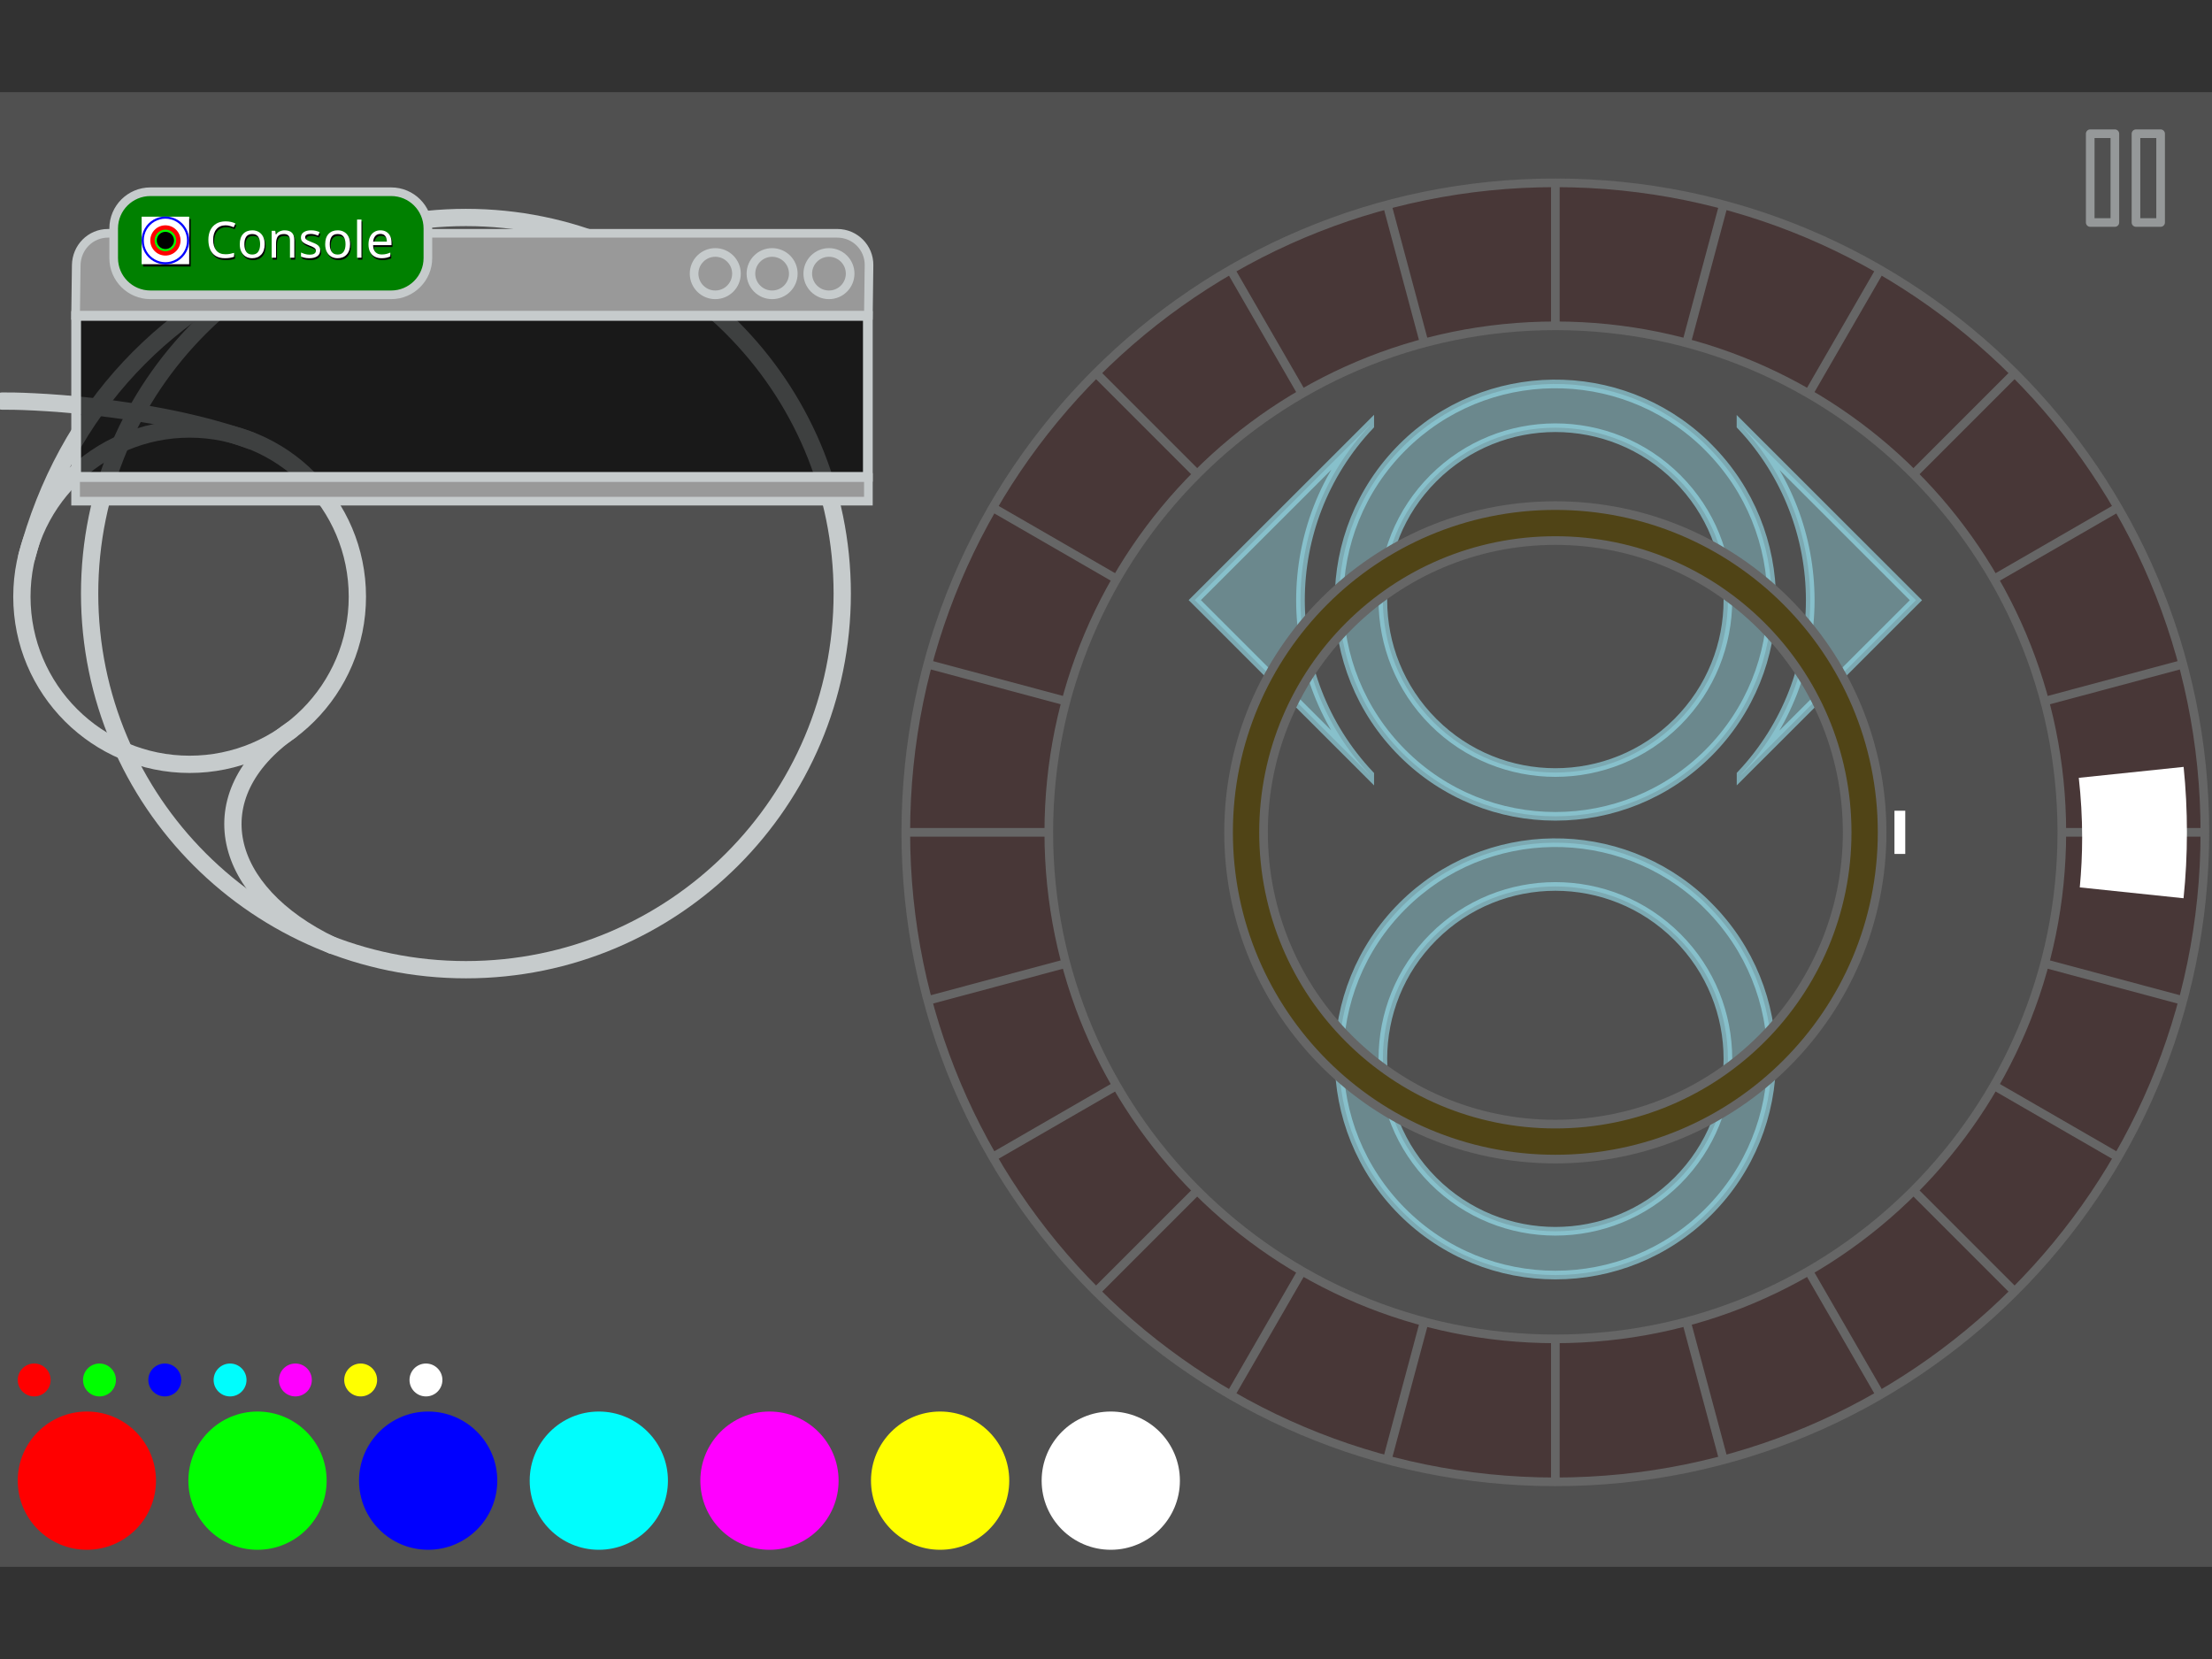
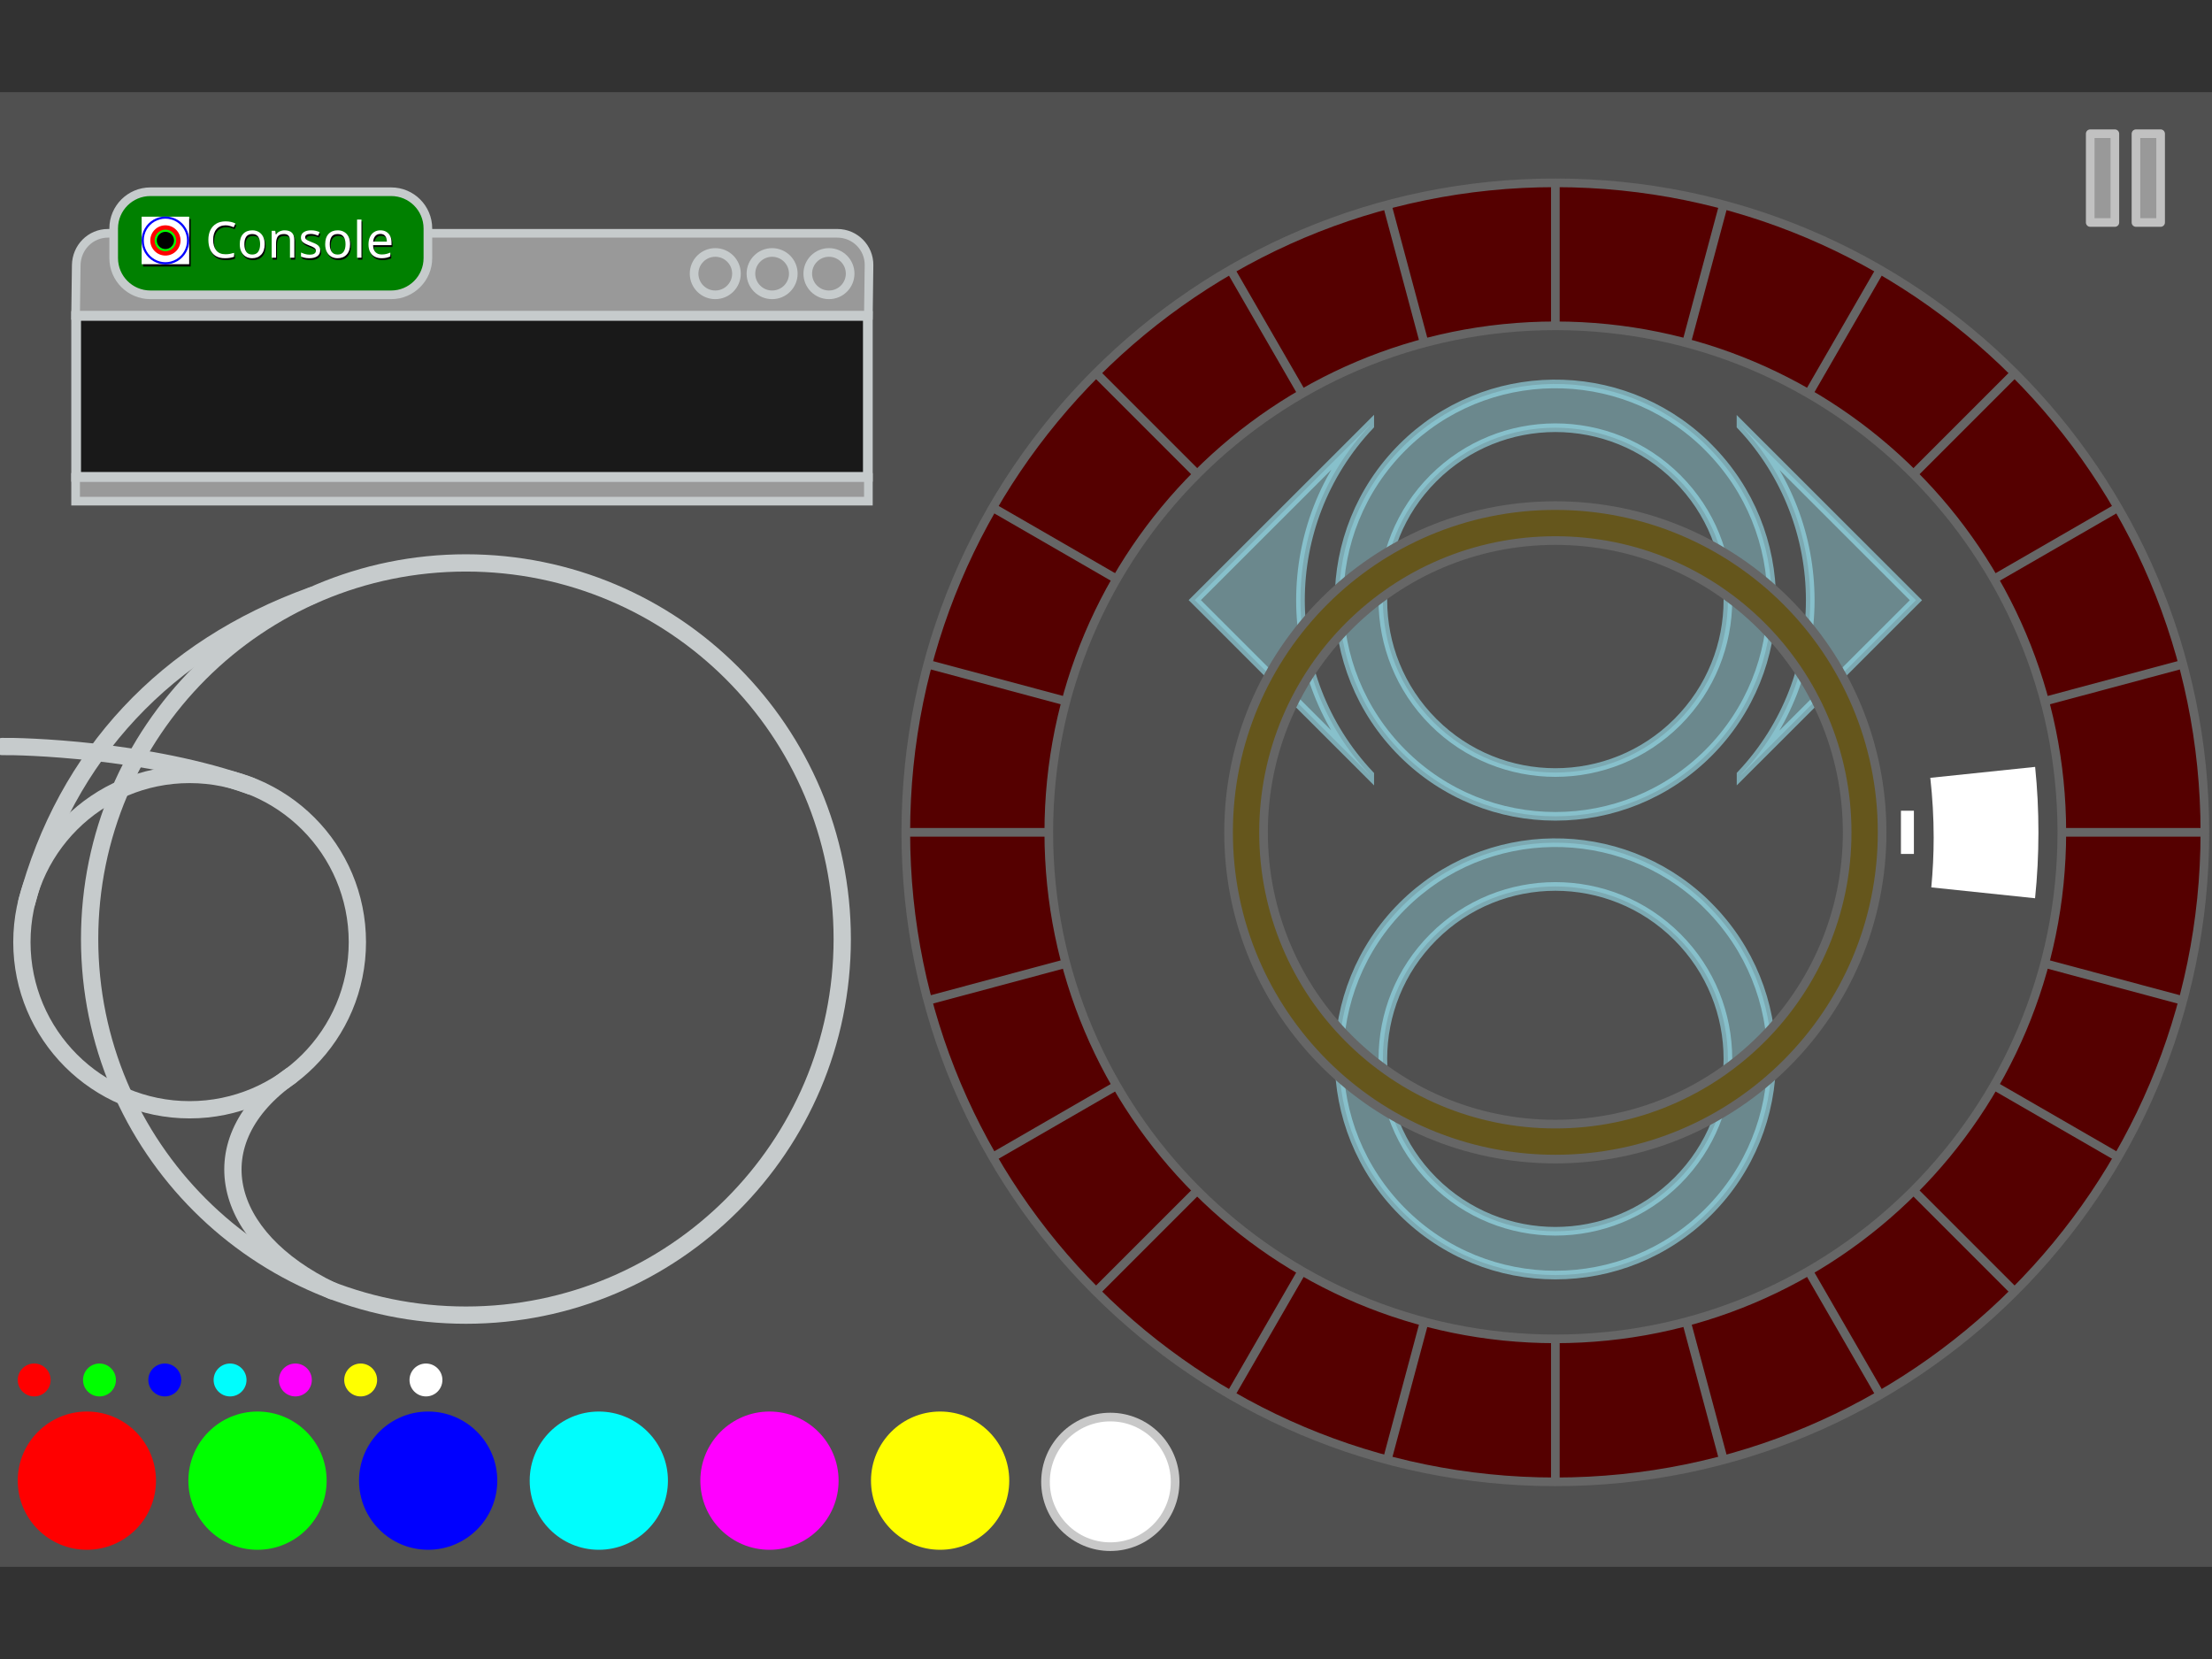
<svg xmlns="http://www.w3.org/2000/svg" xmlns:ns1="http://www.openswatchbook.org/uri/2009/osb" xmlns:xlink="http://www.w3.org/1999/xlink" width="1024" height="768" id="svg3101" version="1.1" style="display:inline;enable-background:new">
  <defs id="defs3103">
    <linearGradient id="linearGradient4024" ns1:paint="solid">
      <stop style="stop-color:#800000;stop-opacity:1;" offset="0" id="stop4026" />
    </linearGradient>
    <linearGradient id="linearGradient5970" ns1:paint="solid">
      <stop style="stop-color:#7bc9fd;stop-opacity:1;" offset="0" id="stop5972" />
    </linearGradient>
  </defs>
  <g id="layer1" transform="translate(0,-284.3622)" style="display:inline">
    <rect style="fill:#323232;fill-opacity:1;stroke:none" id="rect3128" width="1024" height="768" x="0" y="284.362" />
    <rect style="fill:#505050;fill-opacity:1;stroke:none" id="rect3130" width="1024" height="682.667" x="0" y="327.029" />
    <text xml:space="preserve" style="font-size:5px;font-style:normal;font-variant:normal;font-weight:normal;font-stretch:normal;line-height:125%;letter-spacing:0px;word-spacing:0px;fill:#000000;fill-opacity:1;stroke:none;font-family:American Typewriter;-inkscape-font-specification:American Typewriter" x="897.236" y="59.321" id="text3901" transform="translate(0,284.3622)">
      <tspan id="tspan3903" x="897.236" y="59.321" />
    </text>
  </g>
  <g id="layer10" style="display:none">
    <text transform="translate(0,-284.3622)" xml:space="preserve" style="font-size:5px;font-style:normal;font-variant:normal;font-weight:normal;font-stretch:normal;line-height:125%;letter-spacing:0px;word-spacing:0px;fill:#c6cbcc;fill-opacity:1;stroke:none;display:inline;enable-background:new;font-family:American Typewriter;-inkscape-font-specification:American Typewriter" x="15.89" y="350.039" id="text3905">
      <tspan id="tspan3907" x="15.89" y="350.039" style="font-size:16px;fill:#c6cbcc;fill-opacity:1">iPhone (42.19dpi) iPhone-hd (84.38dpi)</tspan>
    </text>
    <text transform="translate(0,-284.3622)" xml:space="preserve" style="font-size:5px;font-style:normal;font-variant:normal;font-weight:normal;font-stretch:normal;line-height:125%;letter-spacing:0px;word-spacing:0px;fill:#c6cbcc;fill-opacity:1;stroke:none;display:inline;enable-background:new;font-family:American Typewriter;-inkscape-font-specification:American Typewriter" x="15.89" y="311.904" id="text3909">
      <tspan id="tspan3911" x="15.89" y="311.904" style="font-size:16px;fill:#c6cbcc;fill-opacity:1">iPad (90dpi) iPad-hd (180dpi)</tspan>
    </text>
  </g>
  <g id="layer2" style="display:none">
    <g id="g3995" style="stroke:#c6cbcc;stroke-width:8;stroke-miterlimit:4;stroke-opacity:1;stroke-dasharray:none" transform="matrix(0,1,-1,0,649.4232,101.0982)">
      <path transform="matrix(1.158033,0,0,1.158033,-220.6651,-146.703)" d="m 628.171,448.618 c 0,106.77 -86.554,193.324 -193.324,193.324 -106.77,0 -193.324,-86.554 -193.324,-193.324 0,-106.77 86.554,-193.324 193.324,-193.324 106.77,0 193.324,86.554 193.324,193.324 z" id="path3985" style="fill:none;stroke:#c6cbcc;stroke-width:6.908;stroke-linecap:round;stroke-linejoin:round;stroke-miterlimit:4;stroke-opacity:1;stroke-dasharray:none" />
      <path style="fill:none;stroke:#c6cbcc;stroke-width:15.498;stroke-linecap:round;stroke-linejoin:round;stroke-miterlimit:4;stroke-opacity:1;stroke-dasharray:none" id="path3987" d="m 628.171,448.618 c 0,106.77 -86.554,193.324 -193.324,193.324 -106.77,0 -193.324,-86.554 -193.324,-193.324 0,-106.77 86.554,-193.324 193.324,-193.324 106.77,0 193.324,86.554 193.324,193.324 z" transform="matrix(0.5161971,0,0,0.5161971,60.27522,305.6159)" />
      <path id="path3989" d="m 364.291,477.009 c 38.86,55.419 96.306,41.577 128.008,-24.562" style="fill:none;stroke:#c6cbcc;stroke-width:8;stroke-linecap:round;stroke-linejoin:round;stroke-miterlimit:4;stroke-opacity:1;stroke-dasharray:none" />
      <path id="path3991" d="M 260.87,634.053 C 172.879,610.793 109.584,550.719 78.52,464.539" style="fill:none;stroke:#c6cbcc;stroke-width:8;stroke-linecap:round;stroke-linejoin:round;stroke-miterlimit:4;stroke-opacity:1;stroke-dasharray:none" />
      <path id="path3993" d="m 191.901,500.726 c -21.986,60.632 -23.845,137.154 -23.585,147.999" style="fill:none;stroke:#c6cbcc;stroke-width:8;stroke-linecap:round;stroke-linejoin:round;stroke-miterlimit:4;stroke-opacity:1;stroke-dasharray:none" />
    </g>
  </g>
  <g style="display:inline" id="g6105">
-     <g transform="matrix(0,0.7777182,-0.7781244,0,505.7857,54.76984)" style="stroke:#c6cbcc;stroke-width:10.284;stroke-miterlimit:4;stroke-opacity:1;stroke-dasharray:none" id="lhcmap">
+     <g transform="matrix(0,0.7777182,-0.7781244,0,505.7857,214.6841)" style="stroke:#c6cbcc;stroke-width:10.284;stroke-miterlimit:4;stroke-opacity:1;stroke-dasharray:none" id="lhcmap">
      <path style="fill:none;stroke:#c6cbcc;stroke-width:8.88;stroke-linecap:round;stroke-linejoin:round;stroke-miterlimit:4;stroke-opacity:1;stroke-dasharray:none" id="path6109" d="m 628.171,448.618 c 0,106.77 -86.554,193.324 -193.324,193.324 -106.77,0 -193.324,-86.554 -193.324,-193.324 0,-106.77 86.554,-193.324 193.324,-193.324 106.77,0 193.324,86.554 193.324,193.324 z" transform="matrix(1.158033,0,0,1.158033,-220.6651,-146.703)" />
      <path transform="matrix(0.5161971,0,0,0.5161971,60.27522,305.6159)" d="m 628.171,448.618 c 0,106.77 -86.554,193.324 -193.324,193.324 -106.77,0 -193.324,-86.554 -193.324,-193.324 0,-106.77 86.554,-193.324 193.324,-193.324 106.77,0 193.324,86.554 193.324,193.324 z" id="path6111" style="fill:none;stroke:#c6cbcc;stroke-width:19.922;stroke-linecap:round;stroke-linejoin:round;stroke-miterlimit:4;stroke-opacity:1;stroke-dasharray:none" />
      <path style="fill:none;stroke:#c6cbcc;stroke-width:10.284;stroke-linecap:round;stroke-linejoin:round;stroke-miterlimit:4;stroke-opacity:1;stroke-dasharray:none" d="m 364.291,477.009 c 38.86,55.419 96.306,41.577 128.008,-24.562" id="path6113" />
      <path style="fill:none;stroke:#c6cbcc;stroke-width:10.284;stroke-linecap:round;stroke-linejoin:round;stroke-miterlimit:4;stroke-opacity:1;stroke-dasharray:none" d="M 260.87,634.053 C 172.879,610.793 109.584,550.719 78.52,464.539" id="path6115" />
      <path style="fill:none;stroke:#c6cbcc;stroke-width:10.284;stroke-linecap:round;stroke-linejoin:round;stroke-miterlimit:4;stroke-opacity:1;stroke-dasharray:none" d="m 191.901,500.726 c -21.986,60.632 -23.845,137.154 -23.585,147.999" id="path6117" />
    </g>
  </g>
  <g id="layer4" style="display:inline">
    <path style="fill:#ff0000;fill-opacity:1;stroke:none;display:inline;enable-background:new" id="red-small" d="m 582.621,305.611 a 16.419,16.419 0 1 1 -32.839,0 16.419,16.419 0 1 1 32.839,0 z" transform="matrix(0,0.4637096,0.4637096,0,-125.8914,376.2773)" />
    <path transform="matrix(0,0.4637096,0.4637096,0,-95.66376,376.2773)" d="m 582.621,305.611 a 16.419,16.419 0 1 1 -32.839,0 16.419,16.419 0 1 1 32.839,0 z" id="green-small" style="fill:#00ff00;fill-opacity:1;stroke:none;display:inline;enable-background:new" />
    <path style="fill:#0000ff;fill-opacity:1;stroke:none;display:inline;enable-background:new" id="blue-small" d="m 582.621,305.611 a 16.419,16.419 0 1 1 -32.839,0 16.419,16.419 0 1 1 32.839,0 z" transform="matrix(0,0.4637096,0.4637096,0,-65.43618,376.2773)" />
    <path transform="matrix(0,0.4637096,0.4637096,0,-35.20859,376.2773)" d="m 582.621,305.611 a 16.419,16.419 0 1 1 -32.839,0 16.419,16.419 0 1 1 32.839,0 z" id="antired-small" style="fill:#00fdfd;fill-opacity:1;stroke:none;display:inline;enable-background:new" />
    <path style="fill:#ff00ff;fill-opacity:1;stroke:none;display:inline;enable-background:new" id="antigreen-small" d="m 582.621,305.611 a 16.419,16.419 0 1 1 -32.839,0 16.419,16.419 0 1 1 32.839,0 z" transform="matrix(0,0.4637096,0.4637096,0,-4.98101,376.2773)" />
    <path transform="matrix(0,0.4637096,0.4637096,0,25.24658,376.2773)" d="m 582.621,305.611 a 16.419,16.419 0 1 1 -32.839,0 16.419,16.419 0 1 1 32.839,0 z" id="antiblue-small" style="fill:#ffff00;fill-opacity:1;stroke:none;display:inline;enable-background:new" />
    <path transform="matrix(0,0.4637096,0.4637096,0,55.47416,376.2773)" d="m 582.621,305.611 a 16.419,16.419 0 1 1 -32.839,0 16.419,16.419 0 1 1 32.839,0 z" id="white-small" style="fill:#ffffff;fill-opacity:1;stroke:none;display:inline;enable-background:new" />
    <path transform="matrix(0,1.948925,1.948925,0,-555.4033,-418.0439)" d="m 582.621,305.611 a 16.419,16.419 0 1 1 -32.839,0 16.419,16.419 0 1 1 32.839,0 z" id="red" style="fill:#ff0000;fill-opacity:1;stroke:none;display:inline;enable-background:new" />
    <path style="fill:#00ff00;fill-opacity:1;stroke:none;display:inline;enable-background:new" id="green" d="m 582.621,305.611 a 16.419,16.419 0 1 1 -32.839,0 16.419,16.419 0 1 1 32.839,0 z" transform="matrix(0,1.948925,1.948925,0,-476.4033,-418.0439)" />
    <path transform="matrix(0,1.948925,1.948925,0,-397.4033,-418.0439)" d="m 582.621,305.611 a 16.419,16.419 0 1 1 -32.839,0 16.419,16.419 0 1 1 32.839,0 z" id="blue" style="fill:#0000ff;fill-opacity:1;stroke:none;display:inline;enable-background:new" />
    <path style="fill:#00fdfd;fill-opacity:1;stroke:none;display:inline;enable-background:new" id="antired" d="m 582.621,305.611 a 16.419,16.419 0 1 1 -32.839,0 16.419,16.419 0 1 1 32.839,0 z" transform="matrix(0,1.948925,1.948925,0,-318.4033,-418.0439)" />
    <path transform="matrix(0,1.948925,1.948925,0,-239.4033,-418.0439)" d="m 582.621,305.611 a 16.419,16.419 0 1 1 -32.839,0 16.419,16.419 0 1 1 32.839,0 z" id="antigreen" style="fill:#ff00ff;fill-opacity:1;stroke:none;display:inline;enable-background:new" />
    <path style="fill:#ffff00;fill-opacity:1;stroke:none;display:inline;enable-background:new" id="antiblue" d="m 582.621,305.611 a 16.419,16.419 0 1 1 -32.839,0 16.419,16.419 0 1 1 32.839,0 z" transform="matrix(0,1.948925,1.948925,0,-160.4033,-418.0439)" />
-     <path style="fill:#ffffff;fill-opacity:1;stroke:none;display:inline;enable-background:new" id="white" d="m 582.621,305.611 a 16.419,16.419 0 1 1 -32.839,0 16.419,16.419 0 1 1 32.839,0 z" transform="matrix(0,1.948925,1.948925,0,-81.4033,-418.0439)" />
+     <g id="white">
+       <path style="fill:#c8c8c8;fill-opacity:1;stroke:none;display:inline;enable-background:new" id="path6922" d="m 582.621,305.611 a 16.419,16.419 0 1 1 -32.839,0 16.419,16.419 0 1 1 32.839,0 z" transform="matrix(0,1.948925,1.948925,0,-81.6129,-417.4839)" />
+       <path transform="matrix(1.473684,0,0,1.473684,-218.4212,-299.8949)" d="m 516,669 a 19,19 0 1 1 -38,0 19,19 0 1 1 38,0 z" id="path6924" style="fill:#ffffff;fill-opacity:1;stroke:none" />
+     </g>
  </g>
  <g id="layer3" style="display:inline">
-     <g id="pause">
-       <rect y="61.905" x="988.806" height="41.09" width="11.405" id="rect6305" style="fill:none;stroke:#c6cbcc;stroke-width:4;stroke-linecap:round;stroke-linejoin:round;stroke-miterlimit:4;stroke-opacity:0.588;stroke-dasharray:none" />
-       <rect style="fill:none;stroke:#c6cbcc;stroke-width:4;stroke-linecap:round;stroke-linejoin:round;stroke-miterlimit:4;stroke-opacity:0.588;stroke-dasharray:none" id="rect6307" width="11.405" height="41.09" x="967.625" y="61.905" />
+     <g id="pause" style="stroke:#c1c1c1;stroke-opacity:1;fill:#999999;fill-opacity:1">
+       <rect y="61.905" x="988.806" height="41.09" width="11.405" id="rect6305" style="fill:#999999;stroke:#c1c1c1;stroke-width:4;stroke-linecap:round;stroke-linejoin:round;stroke-miterlimit:4;stroke-opacity:1;stroke-dasharray:none;fill-opacity:1" />
+       <rect style="fill:#999999;stroke:#c1c1c1;stroke-width:4;stroke-linecap:round;stroke-linejoin:round;stroke-miterlimit:4;stroke-opacity:1;stroke-dasharray:none;fill-opacity:1" id="rect6307" width="11.405" height="41.09" x="967.625" y="61.905" />
    </g>
    <g id="thumbguide" transform="matrix(0.8692346,0.8686876,-0.8692346,0.8686876,58.98988,48.90752)" style="fill:#9be7f6;fill-opacity:0.372;stroke:#9be7f7;stroke-width:3.255;stroke-miterlimit:4;stroke-opacity:0.588;stroke-dasharray:none">
      <path id="path6325" d="m 509.906,-329.928 c -44.014,1.115 -79.375,37.154 -79.375,81.438 0,44.986 36.483,81.469 81.469,81.469 44.986,0 81.469,-36.483 81.469,-81.469 0,-44.986 -36.483,-81.438 -81.469,-81.438 -0.703,0 -1.395,-0.018 -2.094,0 z M 512,-313.459 c 35.882,0 64.969,29.087 64.969,64.969 0,35.882 -29.087,64.969 -64.969,64.969 -35.882,0 -64.969,-29.087 -64.969,-64.969 0,-35.882 29.087,-64.969 64.969,-64.969 z" style="fill:#9be7f6;fill-opacity:0.372;stroke:#9be7f7;stroke-width:3.255;stroke-miterlimit:4;stroke-opacity:0.588;stroke-dasharray:none" />
      <path id="rect6321" d="m 514.875,-344.469 0.062,0.062 c 50.675,1.528 91.469,42.294 93,92.969 l 0.094,0.094 0,-93.125 -93.156,0 z m -98.906,98.812 0,93.188 93.188,0 -0.062,-0.062 c -50.702,-1.513 -91.519,-42.329 -93.031,-93.031 l -0.094,-0.094 z" style="fill:#9be7f6;fill-opacity:0.372;stroke:#9be7f7;stroke-width:3.255;stroke-miterlimit:4;stroke-opacity:0.588;stroke-dasharray:none" />
    </g>
    <path id="firebutton" d="m 789.003,417.616 c -39.228,-37.266 -101.291,-36.677 -139.784,1.792 -39.103,39.079 -39.103,102.463 0,141.542 39.103,39.079 102.527,39.079 141.631,0 39.103,-39.079 39.076,-102.436 -0.027,-141.515 -0.611,-0.611 -1.197,-1.227 -1.82,-1.819 z m -12.495,16.125 c 31.19,31.17 31.19,81.705 0,112.875 -31.19,31.17 -81.756,31.17 -112.946,0 -31.19,-31.17 -31.19,-81.705 0,-112.875 31.19,-31.17 81.756,-31.17 112.946,0 z" style="fill:#9be7f6;fill-opacity:0.372;stroke:#9be7f7;stroke-width:4;stroke-miterlimit:4;stroke-opacity:0.588;stroke-dasharray:none" />
    <g id="window">
      <rect ry="0" y="148" x="37" height="71" width="363" id="rect3973" style="fill:#000000;fill-opacity:0.684;stroke:#c6cbcc;stroke-opacity:1" />
      <rect style="fill:#999999;fill-opacity:1;stroke:#c6cbcc;stroke-width:4;stroke-miterlimit:4;stroke-opacity:1;stroke-dasharray:none" id="rect3971" width="367" height="11" x="35" y="221" ry="0" />
      <path id="rect3195" d="m 50,108 337.591,0 c 8.146,0 14.809,6.595 14.704,14.786 L 402,146 35,146 35.296,122.786 C 35.4,114.595 41.854,108 50,108 z" style="fill:#999999;fill-opacity:1;stroke:#c6cbcc;stroke-width:4;stroke-miterlimit:4;stroke-opacity:1;stroke-dasharray:none" />
      <rect style="fill:none;stroke:#c6cbcc;stroke-width:4;stroke-miterlimit:4;stroke-opacity:1;stroke-dasharray:none" id="rect6683" width="367" height="75" x="35" y="146" ry="0" />
      <rect rx="16.997" ry="16.997" y="88.759" x="52.626" height="47.723" width="145.458" id="rect6721" style="fill:#008000;fill-opacity:1;stroke:#c6cbcc;stroke-width:4;stroke-linecap:round;stroke-linejoin:miter;stroke-miterlimit:4;stroke-opacity:1;stroke-dasharray:none" />
      <g transform="translate(23.26851,-19.62502)" id="g6639">
        <rect ry="14.68" rx="0" y="121" x="42.997" height="22.003" width="22.003" id="rect6637" style="fill:#000000;fill-opacity:1;stroke:none" />
        <rect style="fill:#ffffff;fill-opacity:1;stroke:none" id="rect5865" width="22.003" height="22.003" x="42.303" y="119.932" rx="0" ry="14.68" />
        <path transform="matrix(0.5758122,0,0,0.5758122,-213.0286,75.37879)" d="m 481.636,96.481 a 19.101,19.101 0 1 1 -38.201,0 19.101,19.101 0 1 1 38.201,0 z" id="path5861" style="fill:#0000ff;fill-opacity:1;stroke:none" />
        <path style="fill:#ffffff;fill-opacity:1;stroke:none" id="path4002" d="m 481.636,96.481 a 19.101,19.101 0 1 1 -38.201,0 19.101,19.101 0 1 1 38.201,0 z" transform="matrix(0.5236264,0,0,0.5236264,-188.8908,80.41371)" />
        <path style="fill:#ff0000;fill-opacity:1;stroke:none" id="path4004" d="m 440.813,95.919 a 11.423,11.423 0 1 1 -22.846,0 11.423,11.423 0 1 1 22.846,0 z" transform="matrix(0.6129423,0,0,0.6129423,-209.8865,72.14079)" />
        <path transform="matrix(0.4378562,0,0,0.4378562,-134.7062,88.93486)" d="m 440.813,95.919 a 11.423,11.423 0 1 1 -22.846,0 11.423,11.423 0 1 1 22.846,0 z" id="path4008" style="fill:#00ff00;fill-opacity:1;stroke:none" />
        <path style="fill:#000000;fill-opacity:1;stroke:none" id="path4010" d="m 440.813,95.919 a 11.423,11.423 0 1 1 -22.846,0 11.423,11.423 0 1 1 22.846,0 z" transform="matrix(0.3500318,0,0,0.3500318,-96.99523,97.35888)" />
      </g>
      <g transform="matrix(1.161565,0,0,1.161565,-602.1881,35.2715)" id="g3996" style="display:inline;enable-background:new">
        <text id="text3991" y="73.092" x="600.629" style="font-size:20px;font-style:normal;font-variant:normal;font-weight:normal;font-stretch:normal;line-height:125%;letter-spacing:0px;word-spacing:0px;fill:#000000;fill-opacity:1;stroke:none;font-family:American Typewriter;-inkscape-font-specification:American Typewriter" xml:space="preserve">
          <tspan y="73.092" x="600.629" id="tspan3993">Console</tspan>
        </text>
        <text xml:space="preserve" style="font-size:20px;font-style:normal;font-variant:normal;font-weight:normal;font-stretch:normal;line-height:125%;letter-spacing:0px;word-spacing:0px;fill:#ffffff;fill-opacity:1;stroke:none;font-family:American Typewriter;-inkscape-font-specification:American Typewriter" x="600.254" y="72.343" id="text3987">
          <tspan id="tspan3989" x="600.254" y="72.343">Console</tspan>
        </text>
      </g>
      <path transform="translate(19.93921,0)" d="m 320.989,126.677 a 9.806,9.806 0 1 1 -19.612,0 9.806,9.806 0 1 1 19.612,0 z" id="path6745" style="fill:#999999;fill-opacity:1;stroke:#c6cbcc;stroke-width:4;stroke-linecap:round;stroke-linejoin:miter;stroke-miterlimit:4;stroke-opacity:1;stroke-dasharray:none" />
      <path transform="translate(46.25244,0)" style="fill:#999999;fill-opacity:1;stroke:#c6cbcc;stroke-width:4;stroke-linecap:round;stroke-linejoin:miter;stroke-miterlimit:4;stroke-opacity:1;stroke-dasharray:none" id="path6747" d="m 320.989,126.677 a 9.806,9.806 0 1 1 -19.612,0 9.806,9.806 0 1 1 19.612,0 z" />
      <path d="m 320.989,126.677 a 9.806,9.806 0 1 1 -19.612,0 9.806,9.806 0 1 1 19.612,0 z" id="path6749" style="fill:#999999;fill-opacity:1;stroke:#c6cbcc;stroke-width:4;stroke-linecap:round;stroke-linejoin:miter;stroke-miterlimit:4;stroke-opacity:1;stroke-dasharray:none" transform="translate(72.56564,0)" />
    </g>
  </g>
  <g id="layer6" style="display:none">
    <text xml:space="preserve" style="font-size:20px;font-style:normal;font-variant:normal;font-weight:normal;font-stretch:normal;line-height:125%;letter-spacing:0px;word-spacing:0px;fill:#ffffff;fill-opacity:1;stroke:none;display:inline;enable-background:new;font-family:Krungthep;-inkscape-font-specification:Krungthep" x="74.303" y="200.932" id="text4018">
      <tspan id="tspan4020" x="74.303" y="200.932">$&gt; This is some text</tspan>
    </text>
  </g>
  <g id="layer5" style="display:none">
    <path style="fill:#800000;fill-opacity:1;stroke:#999999;stroke-width:0.416;stroke-linecap:round;stroke-linejoin:round;stroke-miterlimit:4;stroke-opacity:1;stroke-dasharray:none;display:inline;enable-background:new" id="path4022" d="m 840,300.5 a 97.5,97.5 0 1 1 -195,0 97.5,97.5 0 1 1 195,0 z" transform="matrix(2.404968,0,0,2.404968,-1064.81,-338.6928)" />
    <path d="m 840,300.5 a 97.5,97.5 0 1 1 -195,0 97.5,97.5 0 1 1 195,0 z" id="path5471" style="fill:#0000ff;fill-opacity:1;stroke:#999999;stroke-width:1.474;stroke-linecap:round;stroke-linejoin:round;stroke-miterlimit:4;stroke-opacity:1;stroke-dasharray:none;display:inline;enable-background:new" transform="matrix(0.6783242,0,0,0.6783242,217.2232,180.1636)" />
    <path transform="matrix(0.4193278,0,0,0.4193278,409.528,257.992)" style="fill:#333333;fill-opacity:1;stroke:#999999;stroke-width:2.385;stroke-linecap:round;stroke-linejoin:round;stroke-miterlimit:4;stroke-opacity:1;stroke-dasharray:none;display:inline;enable-background:new" id="path5475" d="m 840,300.5 a 97.5,97.5 0 1 1 -195,0 97.5,97.5 0 1 1 195,0 z" />
    <path d="m 840,300.5 a 97.5,97.5 0 1 1 -195,0 97.5,97.5 0 1 1 195,0 z" id="path5477" style="fill:#ff0000;fill-opacity:1;stroke:#999999;stroke-width:5.405;stroke-linecap:round;stroke-linejoin:round;stroke-miterlimit:4;stroke-opacity:1;stroke-dasharray:none;display:inline;enable-background:new" transform="matrix(0.1849976,0,0,0.1849976,583.5182,328.4082)" />
  </g>
  <g id="layer7" style="display:none">
    <g style="display:inline;enable-background:new" id="g5749" transform="matrix(2.303969,0,0,2.303969,-989.818,-308.3427)">
      <g style="stroke:none" id="g5491">
        <rect style="fill:#00ff00;stroke:none;display:inline;enable-background:new" id="rect5479" width="5" height="36.695" x="740" y="231.305" />
        <rect y="333" x="740" height="43.581" width="5" id="rect5481" style="fill:#00ff00;stroke:none;display:inline;enable-background:new" />
      </g>
      <g style="stroke:none" transform="matrix(0.9814429,0.1917546,-0.1917546,0.9814429,71.40091,-136.8014)" id="g5501">
        <rect y="227.945" x="740" height="40.055" width="5" id="rect5503" style="fill:#00ff00;stroke:none;display:inline;enable-background:new" />
        <rect style="fill:#00ff00;stroke:none;display:inline;enable-background:new" id="rect5505" width="5" height="43.3" x="740" y="333" />
      </g>
      <g style="stroke:none" id="g5507" transform="matrix(0.924773,0.3805193,-0.3805193,0.924773,170.2021,-259.9299)">
        <rect style="fill:#00ff00;stroke:none;display:inline;enable-background:new" id="rect5509" width="5" height="18.687" x="740" y="249.313" />
        <rect y="333" x="740" height="53.288" width="5" id="rect5511" style="fill:#00ff00;stroke:none;display:inline;enable-background:new" />
      </g>
      <g style="stroke:none" transform="matrix(0.8292573,0.558867,-0.558867,0.8292573,294.716,-363.6506)" id="g5513">
        <rect y="237.38" x="740" height="30.62" width="5" id="rect5515" style="fill:#00ff00;stroke:none;display:inline;enable-background:new" />
        <rect style="fill:#00ff00;stroke:none;display:inline;enable-background:new" id="rect5517" width="5" height="39.69" x="740" y="333" />
      </g>
      <g style="stroke:none" id="g5519" transform="matrix(0.7059448,0.7082669,-0.7082669,0.7059448,431.1701,-437.5245)">
        <rect style="fill:#00ff00;stroke:none;display:inline;enable-background:new" id="rect5521" width="5" height="45.391" x="740" y="222.609" />
        <rect y="333" x="740" height="52.507" width="5" id="rect5523" style="fill:#00ff00;stroke:none;display:inline;enable-background:new" />
      </g>
      <g style="stroke:none" transform="matrix(0.4358829,0.9000034,-0.9000034,0.4358829,689.3079,-498.7353)" id="g5525">
        <rect transform="matrix(0.991229,-0.1321554,0.1321554,0.991229,0,0)" y="304.231" x="693.837" height="59.259" width="4.938" id="rect5527" style="fill:#00ff00;stroke:none;display:inline;enable-background:new" />
        <rect transform="matrix(0.991229,-0.1321554,0.1321554,0.991229,0,0)" style="fill:#00ff00;stroke:none;display:inline;enable-background:new" id="rect5529" width="5" height="51.469" x="693.775" y="428.49" />
      </g>
      <g style="stroke:none" id="g5531" transform="matrix(0.1862802,0.9824967,-0.9824967,0.1862802,899.4272,-484.981)">
        <rect style="fill:#00ff00;stroke:none;display:inline;enable-background:new" id="rect5533" width="5" height="28.409" x="740" y="239.591" />
        <rect y="333" x="740" height="17.481" width="5" id="rect5535" style="fill:#00ff00;stroke:none;display:inline;enable-background:new" />
      </g>
      <g style="stroke:none" transform="matrix(0.3823617,0.9240127,-0.9240127,0.3823617,736.2623,-500.4791)" id="g5537">
        <rect y="217.333" x="740" height="50.667" width="5" id="rect5539" style="fill:#00ff00;stroke:none;display:inline;enable-background:new" />
        <rect style="fill:#00ff00;stroke:none;display:inline;enable-background:new" id="rect5541" width="5" height="27.969" x="740" y="333" />
      </g>
      <g style="stroke:none" transform="matrix(0,1,-1,0,1043,-442)" id="g5591">
        <rect y="248.783" x="740" height="19.217" width="5" id="rect5593" style="fill:#00ff00;stroke:none;display:inline;enable-background:new" />
        <rect style="fill:#00ff00;stroke:none;display:inline;enable-background:new" id="rect5595" width="5" height="9.683" x="740" y="333" />
      </g>
      <g style="stroke:none" id="g5597" transform="matrix(-0.1917546,0.9814429,-0.9814429,-0.1917546,1179.801,-370.5991)">
        <rect style="fill:#00ff00;stroke:none;display:inline;enable-background:new" id="rect5599" width="5" height="9.105" x="740" y="258.895" />
        <rect y="333" x="740" height="32.485" width="5" id="rect5601" style="fill:#00ff00;stroke:none;display:inline;enable-background:new" />
      </g>
      <g style="stroke:none" transform="matrix(-0.3805193,0.924773,-0.924773,-0.3805193,1302.93,-271.7979)" id="g5603">
        <rect y="230.355" x="740" height="37.645" width="5" id="rect5605" style="fill:#00ff00;stroke:none;display:inline;enable-background:new" />
        <rect style="fill:#00ff00;stroke:none;display:inline;enable-background:new" id="rect5607" width="5" height="36.665" x="740" y="333" />
      </g>
      <g style="stroke:none" id="g5609" transform="matrix(-0.558867,0.8292573,-0.8292573,-0.558867,1406.651,-147.284)">
        <rect style="fill:#00ff00;stroke:none;display:inline;enable-background:new" id="rect5611" width="5" height="49.411" x="740" y="218.589" />
        <rect y="333" x="740" height="34.124" width="5" id="rect5613" style="fill:#00ff00;stroke:none;display:inline;enable-background:new" />
      </g>
      <g style="stroke:none" transform="matrix(-0.7082669,0.7059448,-0.7059448,-0.7082669,1480.524,-10.82983)" id="g5615">
        <rect y="238.337" x="740" height="29.663" width="5" id="rect5617" style="fill:#00ff00;stroke:none;display:inline;enable-background:new" />
        <rect style="fill:#00ff00;stroke:none;display:inline;enable-background:new" id="rect5619" width="5" height="39.022" x="740" y="333" />
      </g>
      <g style="stroke:none" id="g5621" transform="matrix(-0.9000034,0.4358829,-0.4358829,-0.9000034,1541.735,247.308)">
        <rect style="fill:#00ff00;stroke:none;display:inline;enable-background:new" id="rect5623" width="5" height="42.221" x="693.775" y="321.269" transform="matrix(0.991229,-0.1321554,0.1321554,0.991229,0,0)" />
        <rect y="428.49" x="693.775" height="45.006" width="5" id="rect5625" style="fill:#00ff00;stroke:none;display:inline;enable-background:new" transform="matrix(0.991229,-0.1321554,0.1321554,0.991229,0,0)" />
      </g>
      <g style="stroke:none" transform="matrix(-0.9824967,0.1862802,-0.1862802,-0.9824967,1527.981,457.4272)" id="g5627">
        <rect y="236.074" x="740" height="31.926" width="5" id="rect5629" style="fill:#00ff00;stroke:none;display:inline;enable-background:new" />
        <rect style="fill:#00ff00;stroke:none;display:inline;enable-background:new" id="rect5631" width="5" height="44.388" x="740" y="333" />
      </g>
      <g style="stroke:none" id="g5633" transform="matrix(-0.9240127,0.3823617,-0.3823617,-0.9240127,1543.479,294.2623)">
        <rect style="fill:#00ff00;stroke:none;display:inline;enable-background:new" id="rect5635" width="5" height="46.921" x="740" y="221.079" />
        <rect y="333" x="740" height="54.245" width="5" id="rect5637" style="fill:#00ff00;stroke:none;display:inline;enable-background:new" />
      </g>
    </g>
  </g>
  <g id="layer9" style="display:inline">
    <g id="detector">
-       <path id="path6103" d="m 1020.703,385.328 c 0,-166.062 -134.626,-300.688 -300.688,-300.688 -166.062,0 -300.688,134.626 -300.688,300.688 0,166.062 134.626,300.656 300.688,300.656 166.062,0 300.688,-134.594 300.688,-300.656 z m -66.219,0 c 0,129.502 -104.967,234.469 -234.469,234.469 -129.502,0 -234.5,-104.967 -234.5,-234.469 0,-129.502 104.998,-234.5 234.5,-234.5 129.502,0 234.469,104.998 234.469,234.5 z" style="fill:#483737;fill-opacity:1;stroke:#666666;stroke-width:4;stroke-miterlimit:4;stroke-opacity:1;stroke-dasharray:none" />
+       <path id="path6103" d="m 1020.703,385.328 c 0,-166.062 -134.626,-300.688 -300.688,-300.688 -166.062,0 -300.688,134.626 -300.688,300.688 0,166.062 134.626,300.656 300.688,300.656 166.062,0 300.688,-134.594 300.688,-300.656 z m -66.219,0 c 0,129.502 -104.967,234.469 -234.469,234.469 -129.502,0 -234.5,-104.967 -234.5,-234.469 0,-129.502 104.998,-234.5 234.5,-234.5 129.502,0 234.469,104.998 234.469,234.5 z" style="fill:#550000;fill-opacity:1;stroke:#666666;stroke-width:4;stroke-miterlimit:4;stroke-opacity:1;stroke-dasharray:none" />
      <path id="path6159" d="m 720.016,86.779 0,62.577" style="fill:#483737;fill-opacity:1;stroke:#666666;stroke-width:4;stroke-linecap:round;stroke-linejoin:round;stroke-miterlimit:4;stroke-opacity:1;stroke-dasharray:none" />
      <use height="768" width="1024" transform="translate(0,534.49)" id="use6183" xlink:href="#path6159" y="0" x="0" style="fill:#483737;stroke:#666666" />
      <use height="768" width="1024" transform="matrix(0,1,-1,0,1105.328,-334.7031)" id="use6197" xlink:href="#path6159" y="0" x="0" style="fill:#483737;stroke:#666666" />
      <use height="768" width="1024" transform="matrix(0,1,-1,0,1105.328,-334.7031)" id="use6199" xlink:href="#use6183" y="0" x="0" style="fill:#483737;stroke:#666666" />
      <use x="0" y="0" xlink:href="#path6159" id="use6201" transform="matrix(-0.7071068,0.7071068,-0.7071068,-0.7071068,1501.601,148.6416)" width="1024" height="768" style="fill:#483737;stroke:#666666" />
      <use x="0" y="0" xlink:href="#use6183" id="use6203" transform="matrix(-0.7071068,0.7071068,-0.7071068,-0.7071068,1501.601,148.6416)" width="1024" height="768" style="fill:#483737;stroke:#666666" />
      <use height="768" width="1024" transform="matrix(0.7071068,0.7071068,-0.7071068,0.7071068,483.3448,-396.2725)" id="use6205" xlink:href="#path6159" y="0" x="0" style="fill:#483737;stroke:#666666" />
      <use height="768" width="1024" transform="matrix(0.7071068,0.7071068,-0.7071068,0.7071068,483.3448,-396.2725)" id="use6207" xlink:href="#use6183" y="0" x="0" style="fill:#483737;stroke:#666666" />
      <use x="0" y="0" xlink:href="#path6159" id="use6209" transform="matrix(0.258819,0.9659258,-0.9659258,0.258819,905.8452,-409.8954)" width="1024" height="768" style="fill:#483737;stroke:#666666" />
      <use x="0" y="0" xlink:href="#use6183" id="use6211" transform="matrix(0.258819,0.9659258,-0.9659258,0.258819,905.8452,-409.8954)" width="1024" height="768" style="fill:#483737;stroke:#666666" />
      <use height="768" width="1024" transform="matrix(0.5,0.8660254,-0.8660254,0.5,693.6982,-430.8956)" id="use6213" xlink:href="#path6159" y="0" x="0" style="fill:#483737;stroke:#666666" />
      <use height="768" width="1024" transform="matrix(0.5,0.8660254,-0.8660254,0.5,693.6982,-430.8956)" id="use6215" xlink:href="#use6183" y="0" x="0" style="fill:#483737;stroke:#666666" />
      <use x="0" y="0" xlink:href="#path6159" id="use6217" transform="matrix(0.8660254,0.5,-0.5,0.8660254,289.1201,-308.3857)" width="1024" height="768" style="fill:#483737;stroke:#666666" />
      <use x="0" y="0" xlink:href="#use6183" id="use6219" transform="matrix(0.8660254,0.5,-0.5,0.8660254,289.1201,-308.3857)" width="1024" height="768" style="fill:#483737;stroke:#666666" />
      <use height="768" width="1024" transform="matrix(0.9659258,0.258819,-0.258819,0.9659258,124.2602,-173.2246)" id="use6221" xlink:href="#path6159" y="0" x="0" style="fill:#483737;stroke:#666666" />
      <use height="768" width="1024" transform="matrix(0.9659258,0.258819,-0.258819,0.9659258,124.2602,-173.2246)" id="use6223" xlink:href="#use6183" y="0" x="0" style="fill:#483737;stroke:#666666" />
      <use x="0" y="0" xlink:href="#path6159" id="use6225" transform="matrix(0.9659258,-0.258819,0.258819,0.9659258,-75.19224,199.4829)" width="1024" height="768" style="fill:#483737;stroke:#666666" />
      <use x="0" y="0" xlink:href="#use6183" id="use6227" transform="matrix(0.9659258,-0.258819,0.258819,0.9659258,-75.19224,199.4829)" width="1024" height="768" style="fill:#483737;stroke:#666666" />
      <use height="768" width="1024" transform="matrix(0.8660254,-0.5,0.5,0.8660254,-96.19242,411.6298)" id="use6229" xlink:href="#path6159" y="0" x="0" style="fill:#483737;stroke:#666666" />
      <use height="768" width="1024" transform="matrix(0.8660254,-0.5,0.5,0.8660254,-96.19242,411.6298)" id="use6231" xlink:href="#use6183" y="0" x="0" style="fill:#483737;stroke:#666666" />
      <use x="0" y="0" xlink:href="#path6159" id="use6233" transform="matrix(0.5,-0.8660254,0.8660254,0.5,26.31742,816.208)" width="1024" height="768" style="fill:#483737;stroke:#666666" />
      <use x="0" y="0" xlink:href="#use6183" id="use6235" transform="matrix(0.5,-0.8660254,0.8660254,0.5,26.31742,816.208)" width="1024" height="768" style="fill:#483737;stroke:#666666" />
      <use height="768" width="1024" transform="matrix(0.258819,-0.9659258,0.9659258,0.258819,161.4786,981.0679)" id="use6237" xlink:href="#path6159" y="0" x="0" style="fill:#483737;stroke:#666666" />
      <use height="768" width="1024" transform="matrix(0.258819,-0.9659258,0.9659258,0.258819,161.4786,981.0679)" id="use6239" xlink:href="#use6183" y="0" x="0" style="fill:#483737;stroke:#666666" />
-       <path id="path6861" d="m 720.002,234.054 c -83.546,0 -151.259,67.713 -151.259,151.259 0,83.546 67.713,151.259 151.259,151.259 83.546,0 151.286,-67.713 151.286,-151.259 0,-83.546 -67.74,-151.259 -151.286,-151.259 z m -0.002,16.182 c 74.612,0 135.107,60.465 135.107,135.077 0,74.612 -60.495,135.077 -135.107,135.077 -74.612,0 -135.077,-60.465 -135.077,-135.077 0,-74.612 60.465,-135.077 135.077,-135.077 z" style="fill:#504416;fill-opacity:1;stroke:#666666;stroke-width:4;stroke-linecap:round;stroke-linejoin:miter;stroke-miterlimit:4;stroke-opacity:1;stroke-dasharray:none" />
-     </g>
-     <path style="fill:#ffffff;fill-opacity:1;stroke:none;display:inline;enable-background:new" d="m 1012.391,385.328 c 0,-10.231 -0.506,-20.353 -1.531,-30.312 l -48.531,5.062 c 1.015,9.079 1.562,18.306 1.562,27.656 0,7.779 -0.388,15.467 -1.094,23.062 l 48.031,5.031 c 1.038,-10.021 1.562,-20.204 1.562,-30.5 z" id="blink" />
-     <rect style="fill:#ffffff;fill-opacity:1;stroke:none" id="graph" width="5" height="20" x="877" y="375.312" rx="0" ry="16.997" />
+       <path id="path6861" d="m 720.002,234.054 c -83.546,0 -151.259,67.713 -151.259,151.259 0,83.546 67.713,151.259 151.259,151.259 83.546,0 151.286,-67.713 151.286,-151.259 0,-83.546 -67.74,-151.259 -151.286,-151.259 z m -0.002,16.182 c 74.612,0 135.107,60.465 135.107,135.077 0,74.612 -60.495,135.077 -135.107,135.077 -74.612,0 -135.077,-60.465 -135.077,-135.077 0,-74.612 60.465,-135.077 135.077,-135.077 z" style="fill:#65561c;fill-opacity:1;stroke:#666666;stroke-width:4;stroke-linecap:round;stroke-linejoin:miter;stroke-miterlimit:4;stroke-opacity:1;stroke-dasharray:none" />
+     </g>
+     <path style="fill:#ffffff;fill-opacity:1;stroke:none;display:inline;enable-background:new" d="m 943.652,385.328 c 0,-10.231 -0.506,-20.353 -1.531,-30.312 l -48.531,5.062 c 1.015,9.079 1.562,18.306 1.562,27.656 0,7.779 -0.388,15.467 -1.094,23.062 l 48.031,5.031 c 1.038,-10.021 1.562,-20.204 1.562,-30.5 z" id="blink" />
+     <rect style="fill:#ffffff;fill-opacity:1;stroke:none" id="graph" width="6" height="20" x="880" y="375.312" rx="0" ry="16.997" />
  </g>
</svg>
